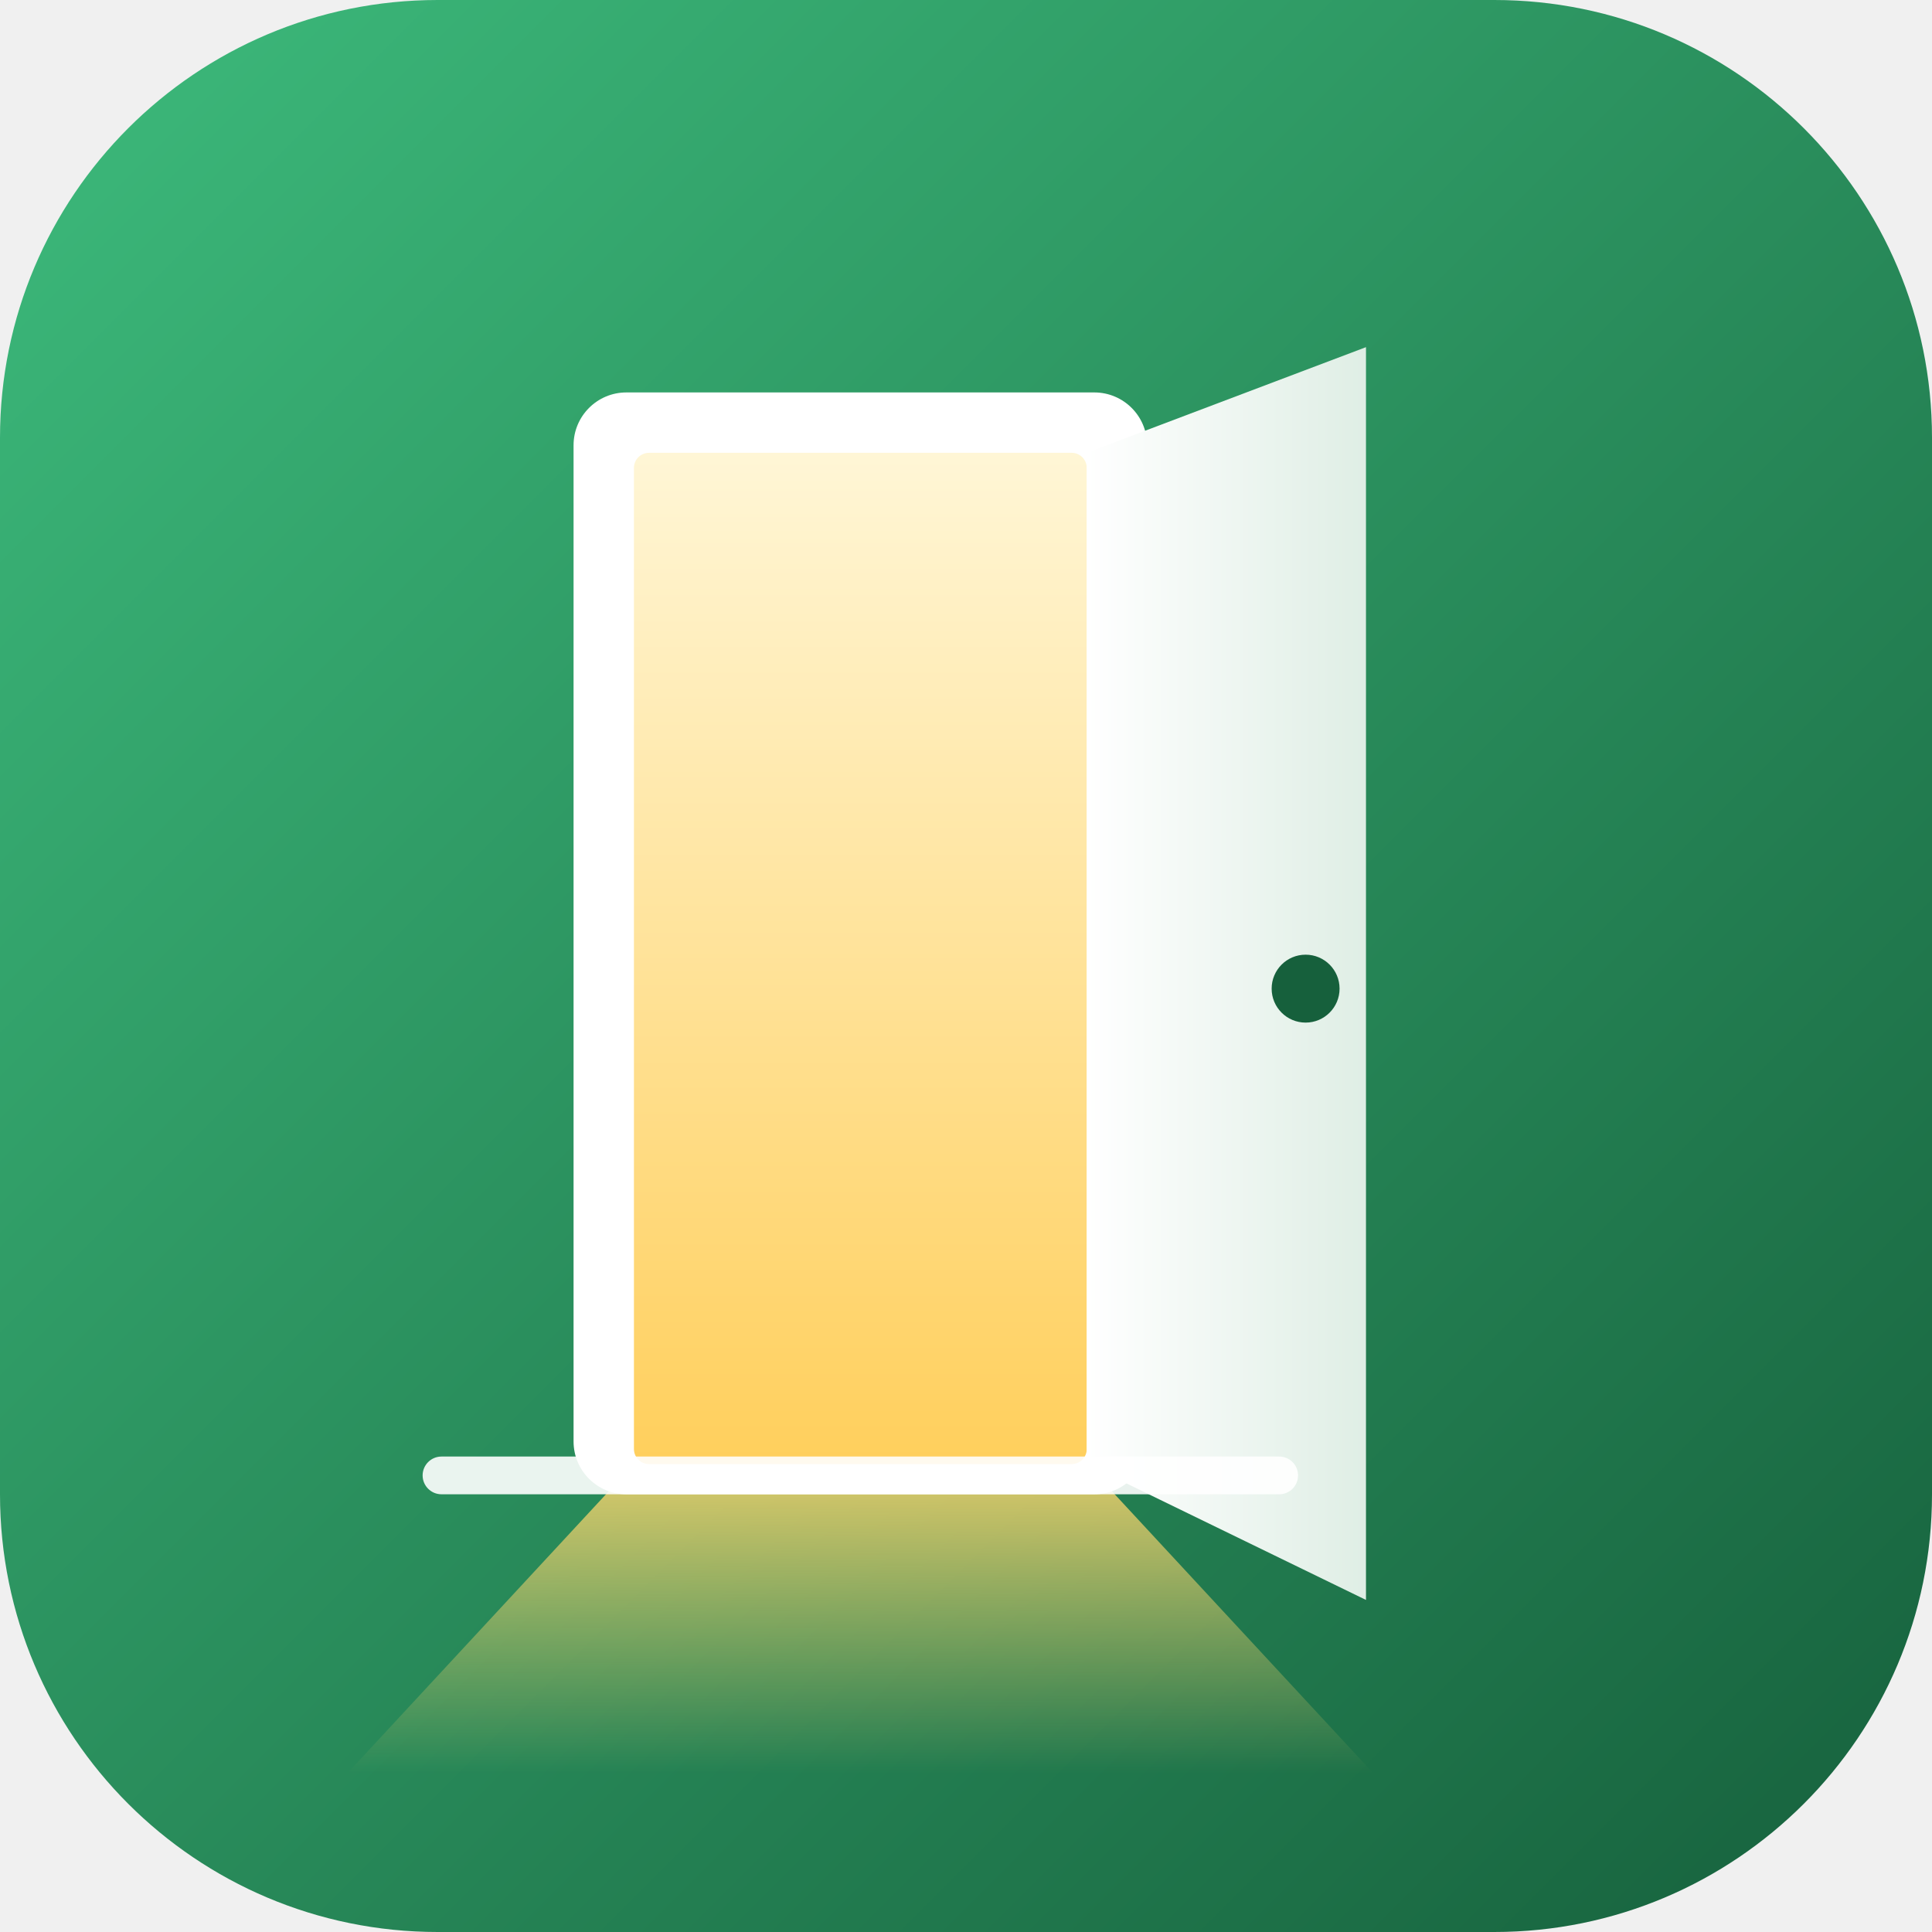
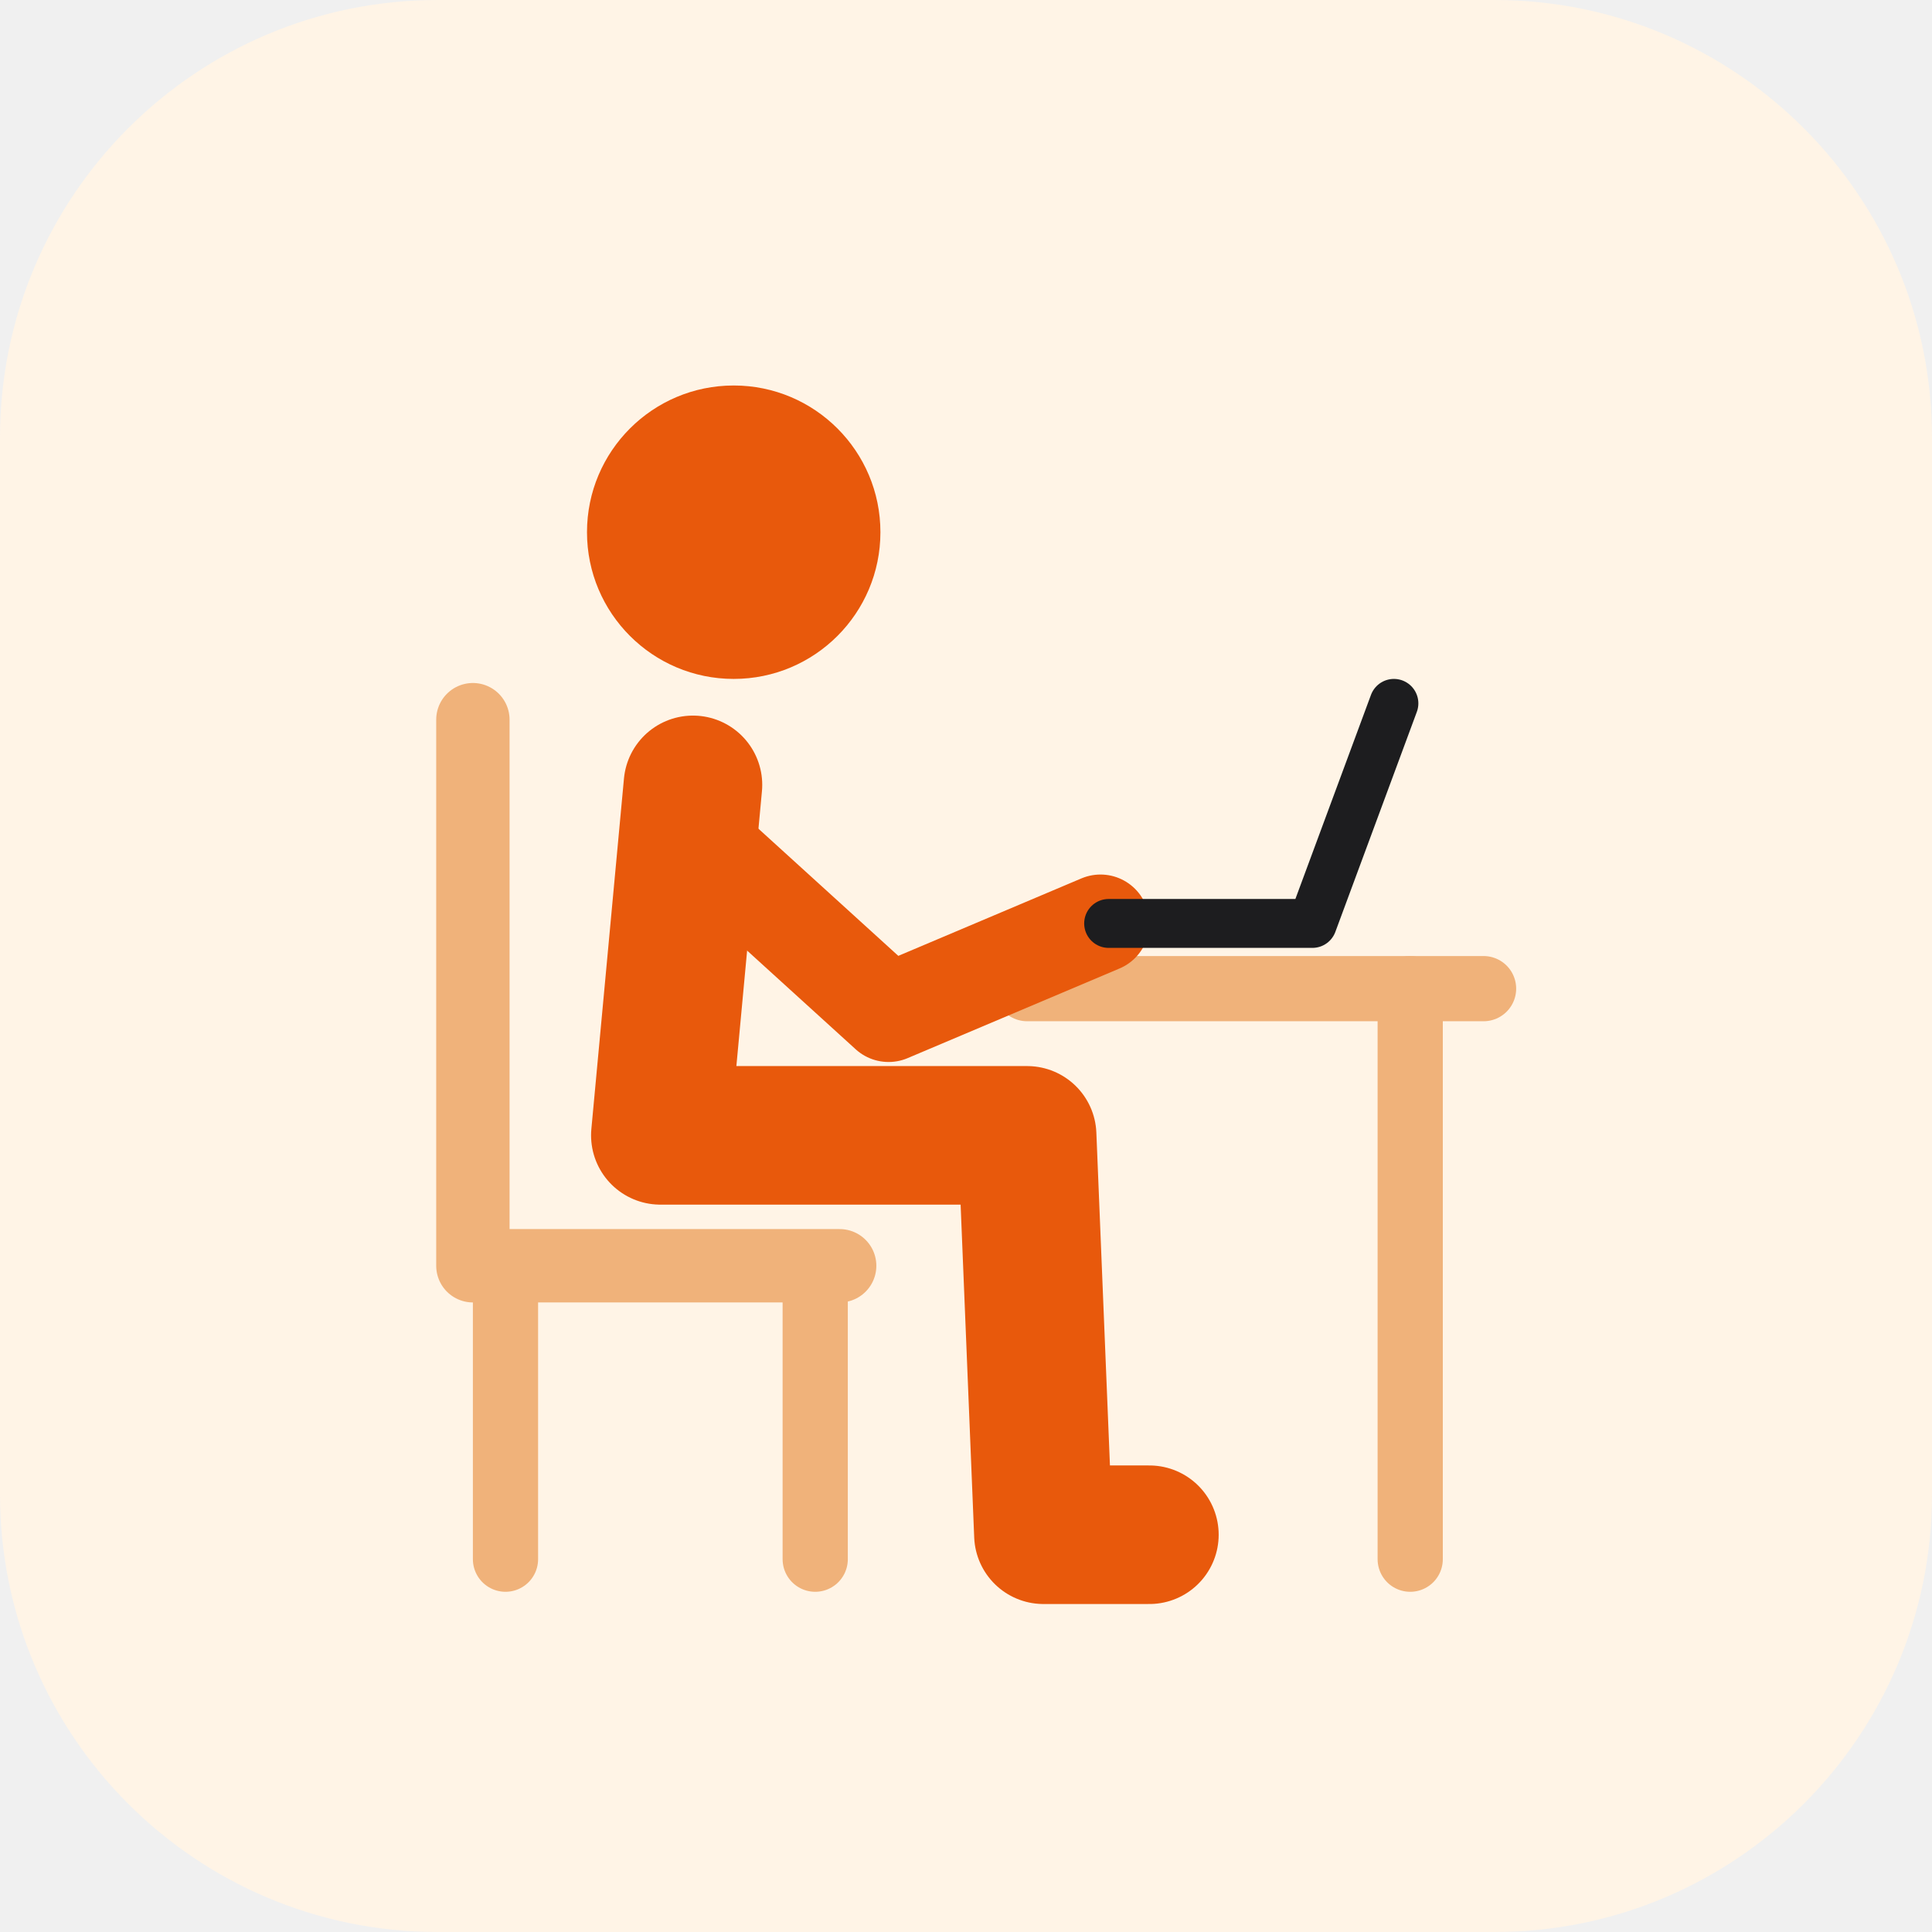
<svg xmlns="http://www.w3.org/2000/svg" viewBox="0 0 512 512">
  <defs>
-     <linearGradient id="bg" x1="0" y1="0" x2="1" y2="1">
-       <stop offset="0" stop-color="#3dbb7c" />
-       <stop offset="1" stop-color="#16603c" />
-     </linearGradient>
-     <linearGradient id="luce" x1="0" y1="0" x2="0" y2="1">
-       <stop offset="0" stop-color="#fff6d6" />
-       <stop offset="1" stop-color="#ffcf5c" />
-     </linearGradient>
-     <linearGradient id="fascio" x1="0" y1="0" x2="0" y2="1">
-       <stop offset="0" stop-color="#ffd76e" stop-opacity=".85" />
-       <stop offset="1" stop-color="#ffd76e" stop-opacity="0" />
-     </linearGradient>
-     <linearGradient id="anta" x1="0" y1="0" x2="1" y2="0">
-       <stop offset="0" stop-color="#ffffff" />
-       <stop offset="1" stop-color="#dfeee5" />
-     </linearGradient>
+     <clipPath id="r">
+       <rect width="512" height="512" rx="116" />
+     </clipPath>
  </defs>
-   <rect width="512" height="512" rx="116" fill="url(#bg)" />
-   <g transform="translate(-28 0)">
-     <polygon points="196,388 316,388 392,470 120,470" fill="url(#fascio)" />
-     <rect x="180" y="104" width="152" height="292" rx="14" fill="#ffffff" />
-     <rect x="196" y="120" width="120" height="268" rx="4" fill="url(#luce)" />
-     <polygon points="316,120 390,92 390,424 316,388" fill="url(#anta)" />
-     <circle cx="374" cy="262" r="9" fill="#16603c" />
-     <rect x="140" y="386" width="232" height="10" rx="5" fill="#ffffff" opacity=".9" />
+   <g clip-path="url(#r)">
+     <rect width="512" height="512" fill="#fff4e6" />
+     <g transform="translate(256 262) scale(1.08) translate(-281 -262)">
+       <polyline points="160,196 160,330 250,330" fill="none" stroke="#f0b27a" stroke-width="18" stroke-linecap="round" stroke-linejoin="round" opacity="1" />
+       <polyline points="168,330 168,402" fill="none" stroke="#f0b27a" stroke-width="16" stroke-linecap="round" stroke-linejoin="round" opacity="1" />
+       <polyline points="244,330 244,402" fill="none" stroke="#f0b27a" stroke-width="16" stroke-linecap="round" stroke-linejoin="round" opacity="1" />
+       <polyline points="296,262 408,262" fill="none" stroke="#f0b27a" stroke-width="16" stroke-linecap="round" stroke-linejoin="round" opacity="1" />
+       <polyline points="390,262 390,402" fill="none" stroke="#f0b27a" stroke-width="16" stroke-linecap="round" stroke-linejoin="round" opacity="1" />
+       <circle cx="224" cy="150" r="36" fill="#e8590c" />
+       <polyline points="214,212 206,298 296,298 300,396 326,396" fill="none" stroke="#e8590c" stroke-width="34" stroke-linecap="round" stroke-linejoin="round" opacity="1" />
+       <polyline points="218,228 262,268 314,246" fill="none" stroke="#e8590c" stroke-width="24" stroke-linecap="round" stroke-linejoin="round" opacity="1" />
+       <polyline points="316,246 366,246 386,192" fill="none" stroke="#1d1d1f" stroke-width="12" stroke-linecap="round" stroke-linejoin="round" opacity="1" />
+     </g>
  </g>
</svg>
